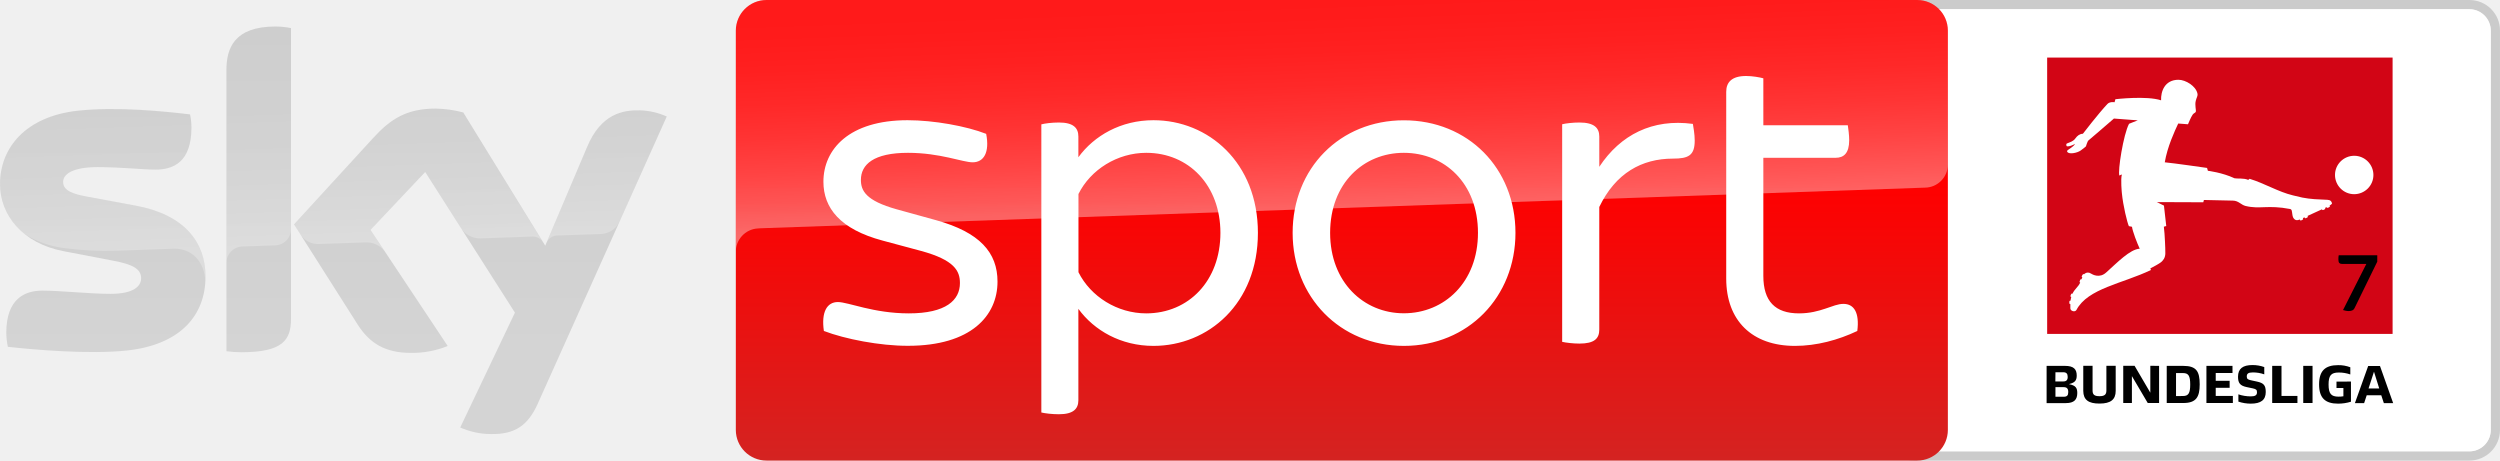
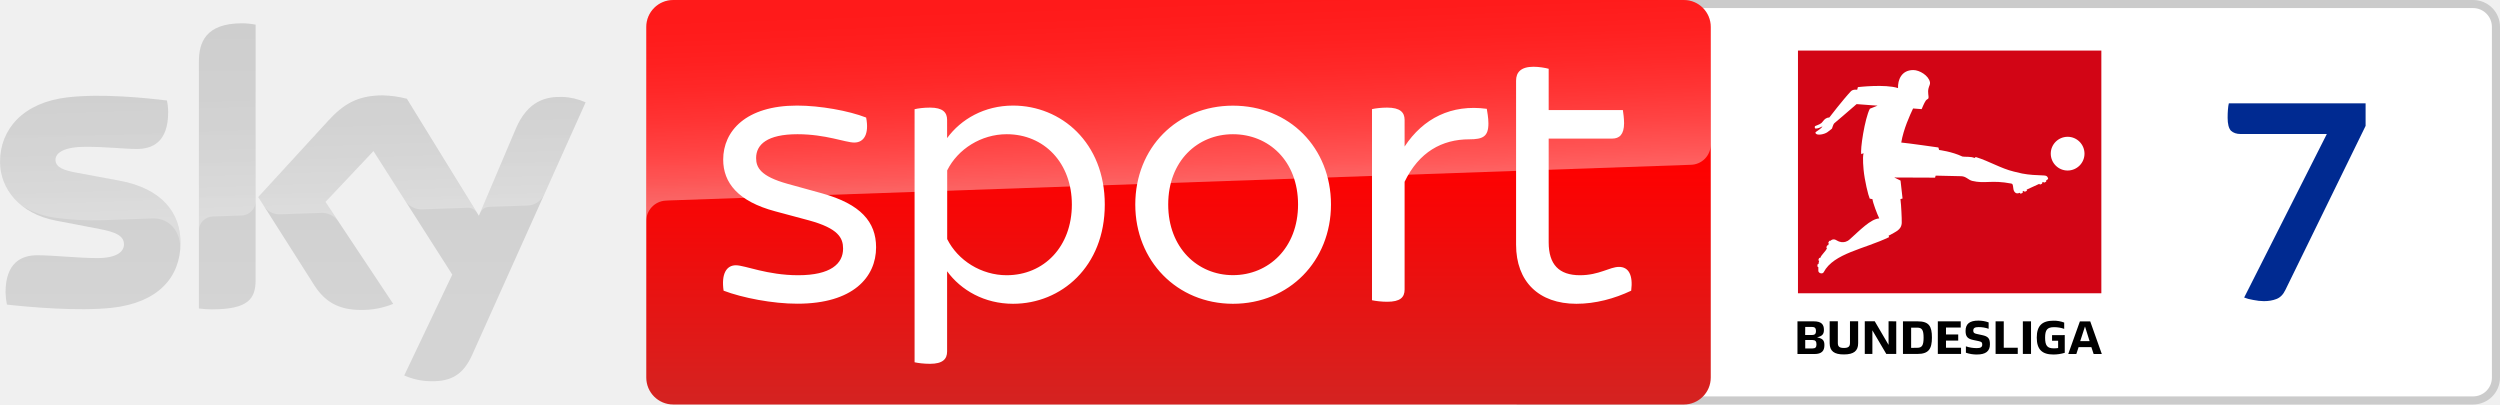
- <svg xmlns="http://www.w3.org/2000/svg" width="800" height="147.38" version="1.1">
-   <g>
-     <path d="m790.18 0h-177.77c-5.424 0-9.816 4.392-9.816 9.816v127.75c0 5.424 4.392 9.816 9.816 9.816h177.77c5.424 0 9.816-4.392 9.816-9.816v-127.75c0.029-5.424-4.363-9.816-9.816-9.816m0 2.948c3.803 0 6.868 3.095 6.868 6.868v127.75a6.856 6.856 0 0 1-6.868 6.868h-177.77c-3.773 0-6.868-3.066-6.868-6.868v-127.75c0-3.773 3.095-6.868 6.868-6.868h177.77" fill="#cbcbcb" />
-     <path d="m790.18 2.948c3.803 0 6.868 3.095 6.868 6.868v127.75a6.856 6.856 0 0 1-6.868 6.868h-177.77c-3.773 0-6.868-3.066-6.868-6.868v-127.75c0-3.773 3.095-6.868 6.868-6.868h177.77" fill="#fff" />
-     <path d="m642.89 6.131h134.83v135.09h-134.83z" fill="#fff" />
-     <path d="m664.73 125.75c0 2.122-1.002 3.242-3.655 3.242h-6.161v-11.909h5.925c2.771 0 3.714 1.091 3.714 3.095 0 1.533-0.59 2.24-2.211 2.653l-0.295 0.088 0.265 0.059c1.828 0.413 2.417 1.091 2.417 2.771zm-7.016-3.685h2.506c1.002 0 1.444-0.442 1.444-1.444 0-1.032-0.413-1.503-1.444-1.503h-2.476zm4.127 3.39c0-1.091-0.442-1.562-1.444-1.562h-2.653v3.066h2.653c1.061 0 1.444-0.442 1.444-1.503zm4.805-0.354v-8.047h2.977v7.929c0 1.297 0.59 1.798 2.211 1.798 1.592 0 2.211-0.501 2.211-1.798v-7.929h2.977v8.018c0 2.8-1.621 4.068-5.158 4.068-3.596 0.029-5.188-1.238-5.217-4.038zm24.259-8.018v11.879h-3.626l-5.07-8.607v8.607h-2.771v-11.909h3.626l5.04 8.607v-8.607zm2.447 0h5.306c4.156 0 5.247 1.71 5.247 5.925 0 4.127-1.208 5.954-5.247 5.954h-5.306zm5.217 9.639c1.739 0 2.299-0.914 2.299-3.685 0-2.771-0.56-3.655-2.299-3.655h-2.24v7.369zm7.517-9.639h8.312v2.27h-5.365v2.506h4.451v2.24h-4.451v2.594h5.483v2.27h-8.46v-11.879zm10.199 11.437v-2.329c1.268 0.442 2.623 0.648 3.979 0.648s1.975-0.354 1.975-1.297c0-0.796-0.265-1.032-1.356-1.268l-1.975-0.413c-2.063-0.442-2.741-1.268-2.741-3.301 0-2.594 1.533-3.744 4.628-3.744 1.297 0 2.564 0.206 3.773 0.648v2.329c-1.15-0.413-2.388-0.619-3.626-0.619-1.474 0-1.975 0.383-1.975 1.297 0 0.766 0.354 1.002 1.297 1.208l1.916 0.413c2.24 0.472 2.859 1.238 2.859 3.36 0 2.535-1.562 3.714-4.775 3.714-1.327 0-2.682-0.206-3.979-0.648zm10.818-11.437h2.977v9.609h5.099v2.27h-8.077zm9.934 0h2.977v11.879h-2.977zm15.269 5.011v6.455c-1.327 0.413-2.712 0.619-4.127 0.619-4.127 0-6.072-1.828-6.072-6.161s1.946-6.161 6.072-6.161c1.327-0.029 2.653 0.206 3.92 0.678v2.299c-1.179-0.413-2.417-0.619-3.685-0.619-2.506 0-3.272 1.002-3.272 3.832 0 2.948 0.825 3.891 3.183 3.891 0.531 0 1.032-0.029 1.562-0.118v-2.653h-2.211v-2.034zm9.698 4.392h-4.657l-0.825 2.506h-2.948l4.245-11.879h3.773l4.215 11.879h-2.977zm-2.329-7.546-1.739 5.365h3.419z" />
-     <path d="m655.09 18.423h110.54v88.43h-110.54z" fill="#d20515" />
-     <path d="m746.23 64.996c0.059 0.206-0.147 0.383-0.531 0.648l-0.236 0.147 0.088 0.147c0.059 0.118-0.029 0.265-0.206 0.354l-0.354 0.177c-0.177 0.088-0.354 0.059-0.413-0.029l-0.088-0.147-0.472 0.236 0.059 0.147c0.059 0.118-0.059 0.265-0.206 0.324l-0.354 0.177c-0.177 0.088-0.354 0.059-0.413-0.059l-0.059-0.147c-1.415 0.678-3.007 1.385-4.628 2.122l0.088 0.206c0.059 0.118-0.059 0.265-0.206 0.324l-0.383 0.177c-0.177 0.088-0.354 0.059-0.383-0.059l-0.088-0.206-0.531 0.265 0.088 0.206c0.059 0.118-0.059 0.265-0.206 0.324l-0.354 0.177c-0.177 0.088-0.354 0.059-0.413-0.059l-0.088-0.206c-0.737 0.295-1.562 0.442-2.152-0.678-0.265-0.501-0.265-1.68-0.472-2.299-0.088-0.206-0.265-0.354-0.472-0.383-7.192-1.385-9.639 0.147-14.267-0.973-1.444-0.354-2.24-1.68-4.038-1.71l-9.285-0.206-0.206 0.737-14.856-0.059 2.27 1.12 0.737 6.544s-0.59 0.177-0.766 0.206c0.147 1.297 0.295 3.066 0.354 4.657 0.059 1.444 0.147 2.918 0.118 3.861 0 0.619-0.147 1.238-0.442 1.769-0.295 0.472-0.648 0.884-1.12 1.208-0.147 0.088-0.707 0.501-1.385 0.855-0.648 0.383-1.474 0.796-1.857 1.002 0.059 0.177 0.118 0.354 0.206 0.501-9.02 4.363-20.221 5.866-23.847 12.793-0.442 0.796-1.887 0.383-1.946-0.472v-1.415h-0.118c-0.118 0-0.206-0.147-0.206-0.354v-0.413c0-0.177 0.118-0.324 0.236-0.324h0.147c0.059-0.413 0.118-0.796 0.236-1.179l-0.147-0.059c-0.118-0.029-0.147-0.206-0.088-0.383l0.147-0.383c0.059-0.177 0.206-0.295 0.324-0.265l0.147 0.059c0.648-1.503 1.887-2.181 2.476-3.596l-0.088-0.029c-0.118-0.029-0.147-0.206-0.088-0.383l0.147-0.383c0.059-0.177 0.206-0.295 0.324-0.236l0.088 0.029c0.088-0.206 0.177-0.442 0.295-0.648l-0.118-0.088c-0.118-0.059-0.118-0.236 0-0.413l0.206-0.354c0.088-0.147 0.265-0.236 0.354-0.177l0.059 0.029h0.059c0.029 0 0.029 0 0.059-0.029l0.177-0.177c0.56-0.413 1.326-0.442 1.916-0.029 0.56 0.354 2.8 1.621 4.923-0.324 3.537-3.154 7.635-7.458 10.73-7.605-0.855-1.798-2.299-5.601-2.476-7.016l-1.002-0.206c-0.531-1.179-1.857-6.544-2.24-10.612 0 0-0.442-4.363 0-5.895-0.236-0.029-0.678 0.324-0.796 0.324-0.56-1.385 1.268-13.147 3.095-16.566l2.8-1.12c-0.295-0.029-2.299-0.118-7.635-0.56-2.977 2.653-6.426 5.483-8.165 7.016-0.295 0.206-0.796 1.887-0.796 1.887s-0.855 0.766-1.68 1.327c-1.061 0.766-3.714 1.327-4.274 0.442-0.118-0.206-0.118-0.324 0-0.442 0.413-0.442 1.946-1.15 2.476-2.122-0.855 0.442-1.769 0.855-2.506 0.796-0.324 0-0.472-0.796-0.059-0.943 1.12-0.472 2.004-0.678 2.653-1.592s1.415-1.474 2.417-1.503c0 0 4.952-6.455 7.841-9.521 0.796-0.855 2.299-0.56 2.299-0.56l0.265-0.973s9.963-1.179 14.62 0.354c-0.118-2.83 1.15-6.573 5.571-6.573 2.27 0 5.601 2.004 6.072 4.451 0.147 0.737-0.295 1.238-0.531 2.211-0.383 1.444 0.147 3.036 0 3.537-0.118 0.413-0.59 0.383-1.002 0.943-0.354 0.56-0.648 1.12-0.914 1.739l-0.59 1.356-3.124-0.236c-1.15 2.447-3.478 7.458-4.304 12.41 2.447 0.206 13.53 1.798 13.53 1.798l0.265 0.914s4.657 0.56 8.489 2.388c0.855 0.206 3.007-0.118 4.421 0.531 0.088-0.059 0.324-0.295 0.442-0.354 4.982 1.533 9.108 4.156 13.884 5.306l3.007 0.707c1.268 0.236 2.564 0.413 3.861 0.501 1.533 0.118 2.388 0.088 3.508 0.177 0.796 0.059 1.769-0.088 2.093 1.091m7.133-15.151c-3.39 0-6.161 2.741-6.161 6.131s2.741 6.161 6.131 6.161 6.161-2.741 6.161-6.131c0-3.419-2.771-6.161-6.131-6.161z" fill="#fff" />
-   </g>
-   <linearGradient id="A" x1="1456.7" x2="1456.7" y2="500" gradientTransform="scale(.29477)" gradientUnits="userSpaceOnUse">
+ <svg xmlns="http://www.w3.org/2000/svg" width="800" height="129.44" version="1.1">
+   <linearGradient id="A" x1="1456.7" x2="1456.7" y2="500" gradientTransform="matrix(.25889 0 0 .25889 .012607 .00096014)" gradientUnits="userSpaceOnUse">
    <stop stop-color="red" offset=".4" />
    <stop stop-color="#d42321" offset="1" />
  </linearGradient>
-   <path d="m245.28 0h368.22c5.424 0 9.816 4.392 9.816 9.816v127.75c0 5.424-4.392 9.816-9.816 9.816h-368.22c-5.424 0-9.816-4.392-9.816-9.816v-127.75c0-5.424 4.392-9.816 9.816-9.816z" fill="url(#A)" />
-   <linearGradient id="B" x1="1459.5" x2="1450.8" y1="233.73" y2="-15.325" gradientTransform="scale(.29477)" gradientUnits="userSpaceOnUse">
+   <linearGradient id="B" x1="1459.5" x2="1450.8" y1="233.73" y2="-15.325" gradientTransform="matrix(.25889 0 0 .25889 .012607 .00096014)" gradientUnits="userSpaceOnUse">
    <stop stop-color="#fff" offset="0" />
    <stop stop-color="#fff" stop-opacity=".835" offset=".12" />
    <stop stop-color="#fff" stop-opacity=".658" offset=".269" />
    <stop stop-color="#fff" stop-opacity=".511" offset=".42" />
    <stop stop-color="#fff" stop-opacity=".397" offset=".568" />
    <stop stop-color="#fff" stop-opacity=".315" offset=".716" />
    <stop stop-color="#fff" stop-opacity=".266" offset=".86" />
    <stop stop-color="#fff" stop-opacity=".25" offset="1" />
  </linearGradient>
-   <path d="m242.53 73.102 0.943-0.059 372.5-12.999c4.097-0.029 7.369-3.39 7.34-7.458v-42.771c0-5.424-4.392-9.816-9.816-9.816h-368.22c-5.424 0-9.816 4.392-9.816 9.816v70.951c-0.118-4.038 3.036-7.458 7.074-7.664z" fill="url(#B)" opacity=".4" />
-   <linearGradient id="C" x1="361.92" x2="361.92" y1="28.806" y2="471.22" gradientTransform="scale(.29477)" gradientUnits="userSpaceOnUse">
+   <linearGradient id="C" x1="361.92" x2="361.92" y1="28.806" y2="471.22" gradientTransform="matrix(.25889 0 0 .25889 .012607 .00096014)" gradientUnits="userSpaceOnUse">
    <stop stop-color="#cbcbcb" offset="0" />
    <stop stop-color="#d4d4d4" offset=".8" />
  </linearGradient>
-   <path d="m147.27 136.8c3.095 1.356 6.426 2.093 9.786 2.093 7.693 0.177 11.909-2.771 15.004-9.668l41.297-91.938c-2.682-1.208-5.601-1.887-8.548-1.975-5.335-0.118-12.469 0.973-16.979 11.82l-13.353 31.481-26.234-42.623c-2.889-0.766-5.866-1.179-8.843-1.238-9.285 0-14.444 3.39-19.808 9.226l-25.497 27.826 20.486 32.248c3.803 5.866 8.784 8.873 16.89 8.873 4.038 0.059 8.047-0.678 11.791-2.211l-24.702-37.141 17.509-18.541 28.71 45.011zm-54.149-34.753c0 6.78-2.653 10.671-15.917 10.671-1.592 0-3.183-0.118-4.746-0.324v-89.934c0-6.839 2.329-13.972 15.682-13.972 1.68 0 3.36 0.177 4.982 0.501zm-27.354-13.589c0 12.675-8.283 21.872-25.085 23.699-12.174 1.297-29.801-0.236-38.172-1.179-0.295-1.444-0.472-2.918-0.501-4.421 0-11.024 5.954-13.559 11.555-13.559 5.836 0 15.004 1.032 21.813 1.032 7.517 0 9.786-2.535 9.786-4.982 0-3.154-3.007-4.481-8.843-5.601l-15.976-3.066c-13.265-2.535-20.339-11.702-20.339-21.43 0-11.82 8.371-21.695 24.849-23.522 12.469-1.356 27.649 0.177 35.962 1.179 0.295 1.385 0.442 2.8 0.442 4.245 0 11.024-5.836 13.412-11.437 13.412-4.304 0-10.995-0.796-18.629-0.796-7.752 0-10.995 2.152-10.995 4.746 0 2.771 3.066 3.891 7.929 4.746l15.239 2.83c15.652 2.859 22.402 11.761 22.402 22.668z" fill="url(#C)" />
-   <linearGradient id="D" x1="365.45" x2="359.6" y1="263.25" y2="95.751" gradientTransform="scale(.29477)" gradientUnits="userSpaceOnUse">
+   <linearGradient id="D" x1="365.45" x2="359.6" y1="263.25" y2="95.751" gradientTransform="matrix(.25889 0 0 .25889 .012607 .00096014)" gradientUnits="userSpaceOnUse">
    <stop stop-color="#fff" offset="0" />
    <stop stop-color="#fff" stop-opacity=".835" offset=".12" />
    <stop stop-color="#fff" stop-opacity=".658" offset=".269" />
    <stop stop-color="#fff" stop-opacity=".511" offset=".42" />
    <stop stop-color="#fff" stop-opacity=".397" offset=".568" />
    <stop stop-color="#fff" stop-opacity=".315" offset=".716" />
    <stop stop-color="#fff" stop-opacity=".266" offset=".86" />
    <stop stop-color="#fff" stop-opacity=".25" offset="1" />
  </linearGradient>
  <g>
-     <path d="m213.38 37.288-15.122 33.662c-1.179 2.417-3.626 3.95-6.308 3.95l-13.795 0.472c-1.503 0.088-2.83 1.091-3.36 2.506v-0.029l13.029-30.715c4.539-10.847 11.673-11.938 16.979-11.82 2.977 0.088 5.866 0.766 8.578 1.975zm-39.617 40.236-25.527-41.503c-2.889-0.766-5.866-1.179-8.843-1.238-9.285 0-14.444 3.39-19.808 9.226l-25.497 27.826 2.034 3.213c1.327 2.004 3.626 3.154 6.043 3.036l14.532-0.501a7.272 7.272 0 0 1 6.426 2.889l-4.569-6.868 17.509-18.541 11.761 18.423c1.444 1.828 3.685 2.859 6.013 2.8l16.713-0.59c1.297 0 2.535 0.707 3.213 1.828zm-85.63-69.005c-13.353 0-15.682 7.133-15.682 13.972v61.606c0-2.83 2.27-5.129 5.099-5.217l10.346-0.354c2.889 0 5.247-2.358 5.247-5.247v-64.259c-1.68-0.354-3.331-0.531-5.011-0.501zm-44.746 57.244-15.239-2.83c-4.864-0.855-7.929-1.975-7.929-4.746 0-2.594 3.242-4.746 10.995-4.746 7.635 0 14.326 0.796 18.629 0.796 5.601 0 11.437-2.388 11.437-13.412 0-1.415-0.147-2.859-0.442-4.245-8.312-1.032-23.493-2.535-35.962-1.179-16.507 1.828-24.878 11.732-24.878 23.522 0.029 6.308 3.007 12.262 8.047 16.065 3.714 2.299 7.9 3.803 12.233 4.363 5.66 0.766 11.349 1.061 17.038 0.884l18.187-0.648c6.809-0.236 10.523 5.571 10.14 11.408 0-0.088 0-0.147 0.029-0.236v-0.059c0.059-0.766 0.088-1.533 0.088-2.299 0-10.847-6.75-19.749-22.373-22.638z" fill="url(#D)" opacity=".25" />
-     <path d="m263.64 105.91c-0.884-6.072 1.002-9.256 4.481-9.256 3.301 0 11.408 3.626 22.697 3.626 11.879 0 16.36-4.215 16.36-9.698 0-3.891-1.739-7.369-12.439-10.287l-12.292-3.301c-13.589-3.626-18.954-10.435-18.954-18.836 0-10.405 8.254-19.69 26.912-19.69 8.401 0 18.836 1.887 25.173 4.363 1.15 5.925-0.737 9.108-4.333 9.108-3.183 0-10.405-3.036-20.693-3.036-10.995 0-15.063 3.744-15.063 8.666 0 3.449 1.592 6.662 11.437 9.403l12.587 3.478c14.06 3.891 19.69 10.405 19.69 19.661 0 10.877-8.401 20.545-28.651 20.545-8.961 0.029-20.133-2.152-26.912-4.746m138.89-31.393c0 22.697-15.917 36.168-33.427 36.168-10.405 0-18.954-4.923-24.024-11.85v29.241c0 2.741-1.592 4.481-6.22 4.481-2.329 0-4.481-0.295-5.63-0.56v-92.203c1.15-0.295 3.301-0.59 5.63-0.59 4.628 0 6.22 1.739 6.22 4.481v6.632c5.07-6.927 13.618-11.85 24.024-11.85 17.509 0 33.427 13.471 33.427 36.05m-11.997 0c0-15.181-10.111-25.615-23.729-25.615-9.256 0-17.804 5.365-21.695 13.176v25.026c3.891 7.811 12.439 13.176 21.695 13.176 13.589-0.029 23.729-10.435 23.729-25.763m23.11 0c0-20.693 15.181-36.021 35.578-36.021 20.545 0 35.726 15.328 35.726 36.021 0 20.545-15.181 36.168-35.726 36.168-20.398-0.029-35.578-15.652-35.578-36.168m59.307 0c0-15.917-10.73-25.615-23.729-25.615-12.852 0-23.581 9.698-23.581 25.615 0 15.77 10.73 25.733 23.581 25.733 12.999 0 23.729-9.963 23.729-25.733m69.359-29.536c0 4.775-2.004 5.777-6.957 5.777-9.963 0-18.364 4.628-23.581 15.475v39.234c0 2.889-1.592 4.481-6.367 4.481-2.034 0-4.363-0.295-5.512-0.56v-69.624c1.15-0.295 3.449-0.56 5.512-0.56 4.746 0 6.367 1.739 6.367 4.481v9.698c6.78-10.287 17.067-15.475 29.948-13.736 0.147 1.002 0.59 3.183 0.59 5.335m52.027 60.929c-6.072 2.889-13.029 4.775-19.956 4.775-13.736 0-21.99-8.106-21.99-21.548v-59.749c0-3.036 1.739-5.07 6.367-5.07 2.004 0 4.333 0.413 5.512 0.737v15.033h27.03c0.147 1.002 0.442 3.036 0.442 4.775 0 4.186-1.739 5.63-4.333 5.63h-23.139v37.789c0 8.077 3.744 11.997 11.408 11.997 6.957 0 10.847-3.036 14.178-3.036 3.478-0.029 5.217 2.859 4.481 8.666" fill="#fff" />
-     <path d="m751.56 99.538q-0.461 0-0.976-0.108-0.488-0.081-0.814-0.217l7.458-14.753h-7.783q-0.542 0-0.868-0.298-0.298-0.325-0.298-1.166 0-0.407 0.027-0.732 0.027-0.353 0.081-0.569h12.339v2.034l-7.241 14.807q-0.298 0.624-0.814 0.814-0.488 0.19-1.112 0.19z" />
+     <path d="m485.35 9.6014e-4v129.44h306.03c4.763 0 8.62-3.856 8.62-8.62v-112.2c0.026-4.763-3.83-8.621-8.62-8.621z" fill="#cbcbcb" />
+     <path d="m485.35 2.589v124.26h306.03c3.333 5e-3 6.036-2.698 6.031-6.031v-112.2c0-3.314-2.692-6.033-6.031-6.033z" fill="#fff" />
+     <path d="m583.81 110.44c0 1.864-0.88 2.848-3.21 2.848h-5.41v-10.459h5.204c2.433 0 3.262 0.958 3.262 2.718 0 1.346-0.518 1.967-1.942 2.33l-0.259 0.078 0.233 0.052c1.605 0.362 2.123 0.958 2.123 2.433zm-6.161-3.236h2.2c0.88 0 1.269-0.388 1.269-1.269 0-0.906-0.362-1.32-1.269-1.32h-2.175zm3.624 2.977c0-0.958-0.388-1.372-1.269-1.372h-2.33v2.692h2.33c0.932 0 1.269-0.388 1.269-1.32zm4.22-0.311v-7.067h2.615v6.964c0 1.139 0.518 1.579 1.942 1.579 1.398 0 1.942-0.44 1.942-1.579v-6.964h2.615v7.042c0 2.459-1.424 3.573-4.53 3.573-3.158 0.026-4.556-1.087-4.582-3.547zm21.306-7.042v10.433h-3.184l-4.453-7.559v7.559h-2.433v-10.459h3.184l4.427 7.559v-7.559zm2.149 0h4.66c3.65 0 4.608 1.502 4.608 5.204 0 3.624-1.061 5.229-4.608 5.229h-4.66zm4.582 8.465c1.527 0 2.019-0.803 2.019-3.236 0-2.433-0.492-3.21-2.019-3.21h-1.967v6.472zm6.601-8.465h7.3v1.993h-4.712v2.2h3.909v1.967h-3.909v2.278h4.815v1.993h-7.43v-10.433zm8.957 10.045v-2.045c1.113 0.388 2.304 0.57 3.495 0.57 1.191 0 1.734-0.311 1.734-1.139 0-0.699-0.233-0.906-1.191-1.113l-1.734-0.362c-1.812-0.388-2.408-1.113-2.408-2.899 0-2.278 1.346-3.288 4.064-3.288 1.139 0 2.252 0.181 3.314 0.57v2.045c-1.01-0.362-2.097-0.544-3.184-0.544-1.294 0-1.734 0.337-1.734 1.139 0 0.673 0.311 0.88 1.139 1.061l1.683 0.362c1.967 0.414 2.511 1.087 2.511 2.951 0 2.226-1.372 3.262-4.194 3.262-1.165 0-2.356-0.181-3.495-0.57zm9.501-10.045h2.615v8.44h4.479v1.993h-7.093zm8.724 0h2.615v10.433h-2.615zm13.41 4.401v5.67c-1.165 0.362-2.382 0.544-3.624 0.544-3.624 0-5.333-1.605-5.333-5.41 0-3.805 1.709-5.411 5.333-5.411 1.165-0.026 2.33 0.181 3.443 0.595v2.019c-1.036-0.362-2.123-0.544-3.236-0.544-2.2 0-2.874 0.88-2.874 3.365 0 2.589 0.725 3.417 2.796 3.417 0.466 0 0.906-0.026 1.372-0.104v-2.33h-1.942v-1.786zm8.517 3.857h-4.09l-0.725 2.2h-2.589l3.728-10.433h3.314l3.702 10.433h-2.615zm-2.045-6.627-1.527 4.712h3.003z" />
+     <path d="m575.35 16.182h97.081v77.664h-97.081z" fill="#d20515" />
+     <path d="m655.39 57.084c0.052 0.181-0.129 0.337-0.466 0.57l-0.207 0.129 0.078 0.129c0.052 0.104-0.026 0.233-0.181 0.311l-0.311 0.155c-0.155 0.078-0.311 0.052-0.362-0.026l-0.078-0.129-0.414 0.207 0.052 0.129c0.052 0.104-0.052 0.233-0.181 0.285l-0.311 0.155c-0.155 0.078-0.311 0.052-0.362-0.052l-0.052-0.129c-1.243 0.595-2.641 1.217-4.064 1.864l0.078 0.181c0.052 0.104-0.052 0.233-0.181 0.285l-0.337 0.155c-0.155 0.078-0.311 0.052-0.337-0.052l-0.078-0.181-0.466 0.233 0.078 0.181c0.052 0.104-0.052 0.233-0.181 0.285l-0.311 0.155c-0.155 0.078-0.311 0.052-0.362-0.052l-0.078-0.181c-0.647 0.259-1.372 0.388-1.89-0.595-0.233-0.44-0.233-1.476-0.414-2.019-0.078-0.181-0.233-0.311-0.414-0.337-6.317-1.217-8.465 0.129-12.53-0.854-1.269-0.311-1.967-1.476-3.547-1.502l-8.155-0.181-0.181 0.647-13.047-0.052 1.993 0.984 0.647 5.747s-0.518 0.155-0.673 0.181c0.129 1.139 0.259 2.692 0.311 4.09 0.052 1.269 0.129 2.563 0.104 3.391 0 0.544-0.129 1.087-0.388 1.553-0.259 0.414-0.57 0.777-0.984 1.061-0.129 0.078-0.621 0.44-1.217 0.751-0.57 0.337-1.294 0.699-1.631 0.88 0.052 0.155 0.104 0.311 0.181 0.44-7.922 3.832-17.76 5.152-20.944 11.236-0.388 0.699-1.657 0.337-1.709-0.414v-1.243h-0.104c-0.104 0-0.181-0.129-0.181-0.311v-0.362c0-0.155 0.104-0.285 0.207-0.285h0.129c0.052-0.362 0.104-0.699 0.207-1.036l-0.129-0.052c-0.104-0.026-0.129-0.181-0.078-0.337l0.129-0.337c0.052-0.155 0.181-0.259 0.285-0.233l0.129 0.052c0.57-1.32 1.657-1.916 2.175-3.158l-0.078-0.026c-0.104-0.026-0.129-0.181-0.078-0.337l0.129-0.337c0.052-0.155 0.181-0.259 0.285-0.207l0.078 0.026c0.078-0.181 0.155-0.388 0.259-0.57l-0.104-0.078c-0.104-0.052-0.104-0.207 0-0.362l0.181-0.311c0.078-0.129 0.233-0.207 0.311-0.155l0.052 0.026h0.052c0.026 0 0.026 0 0.052-0.026l0.155-0.155c0.492-0.362 1.165-0.388 1.683-0.026 0.492 0.311 2.459 1.424 4.323-0.285 3.107-2.77 6.705-6.55 9.424-6.679-0.751-1.579-2.019-4.919-2.175-6.161l-0.88-0.181c-0.466-1.036-1.631-5.747-1.967-9.32 0 0-0.388-3.832 0-5.178-0.207-0.026-0.595 0.285-0.699 0.285-0.492-1.217 1.113-11.546 2.718-14.549l2.459-0.984c-0.259-0.026-2.019-0.104-6.705-0.492-2.615 2.33-5.644 4.815-7.171 6.161-0.259 0.181-0.699 1.657-0.699 1.657s-0.751 0.673-1.476 1.165c-0.932 0.673-3.262 1.165-3.754 0.388-0.104-0.181-0.104-0.285 0-0.388 0.362-0.388 1.709-1.01 2.175-1.864-0.751 0.388-1.553 0.751-2.2 0.699-0.285 0-0.414-0.699-0.052-0.828 0.984-0.414 1.76-0.595 2.33-1.398 0.57-0.802 1.243-1.294 2.123-1.32 0 0 4.349-5.669 6.886-8.362 0.699-0.751 2.019-0.492 2.019-0.492l0.233-0.854s8.75-1.036 12.84 0.311c-0.104-2.485 1.01-5.773 4.893-5.773 1.993 0 4.919 1.76 5.333 3.909 0.129 0.647-0.259 1.087-0.466 1.942-0.337 1.269 0.129 2.666 0 3.107-0.104 0.362-0.518 0.337-0.88 0.828-0.311 0.492-0.57 0.984-0.803 1.527l-0.518 1.191-2.744-0.207c-1.01 2.149-3.055 6.55-3.78 10.899 2.149 0.181 11.882 1.579 11.882 1.579l0.233 0.803s4.09 0.492 7.456 2.097c0.751 0.181 2.641-0.104 3.883 0.466 0.078-0.052 0.285-0.259 0.388-0.311 4.375 1.346 7.999 3.65 12.194 4.66l2.641 0.621c1.113 0.207 2.252 0.362 3.391 0.44 1.346 0.104 2.097 0.078 3.081 0.155 0.699 0.052 1.553-0.078 1.838 0.958m6.265-13.307c-2.977 0-5.41 2.408-5.41 5.385s2.408 5.411 5.385 5.411 5.41-2.408 5.41-5.385c0-3.003-2.433-5.411-5.385-5.411z" fill="#fff" />
+     <path d="m215.43 9.6014e-4h323.39c4.763 0 8.621 3.857 8.621 8.621v112.2c0 4.763-3.857 8.621-8.621 8.621h-323.39c-4.763 0-8.621-3.857-8.621-8.621v-112.2c0-4.763 3.857-8.621 8.621-8.621z" fill="url(#A)" />
+     <path d="m213.01 64.203 0.828-0.052 327.15-11.416c3.599-0.026 6.472-2.977 6.446-6.55v-37.564c0-4.763-3.857-8.621-8.621-8.621h-323.39c-4.763 0-8.621 3.857-8.621 8.621v62.313c-0.104-3.547 2.666-6.55 6.213-6.731z" fill="url(#B)" opacity=".4" />
+     <path d="m129.35 120.15c2.718 1.191 5.644 1.838 8.595 1.838 6.757 0.155 10.459-2.433 13.177-8.491l36.269-80.745c-2.356-1.061-4.919-1.657-7.508-1.734-4.686-0.104-10.951 0.854-14.912 10.381l-11.728 27.648-23.04-37.434c-2.537-0.673-5.152-1.036-7.766-1.087-8.155 0-12.686 2.977-17.397 8.103l-22.393 24.438 17.992 28.322c3.34 5.152 7.715 7.792 14.834 7.792 3.547 0.052 7.067-0.595 10.356-1.942l-21.695-32.619 15.377-16.284 25.215 39.531zm-47.557-30.522c0 5.954-2.33 9.372-13.98 9.372-1.398 0-2.796-0.104-4.168-0.285v-78.985c0-6.006 2.045-12.271 13.773-12.271 1.476 0 2.951 0.155 4.375 0.44zm-24.024-11.935c0 11.132-7.275 19.209-22.031 20.814-10.692 1.139-26.173-0.207-33.525-1.036-0.259-1.269-0.414-2.563-0.44-3.883 0-9.682 5.229-11.908 10.148-11.908 5.126 0 13.177 0.906 19.157 0.906 6.601 0 8.595-2.226 8.595-4.375 0-2.77-2.641-3.935-7.766-4.919l-14.031-2.692c-11.65-2.226-17.863-10.277-17.863-18.821 0-10.381 7.352-19.054 21.824-20.658 10.951-1.191 24.283 0.155 31.583 1.036 0.259 1.217 0.388 2.459 0.388 3.728 0 9.682-5.126 11.779-10.045 11.779-3.78 0-9.656-0.699-16.361-0.699-6.809 0-9.656 1.89-9.656 4.168 0 2.433 2.692 3.417 6.964 4.168l13.383 2.485c13.746 2.511 19.674 10.329 19.674 19.908z" fill="url(#C)" />
+     <path d="m187.4 32.748-13.281 29.564c-1.036 2.123-3.184 3.469-5.54 3.469l-12.116 0.414c-1.32 0.078-2.485 0.958-2.951 2.2v-0.026l11.443-26.976c3.987-9.526 10.252-10.484 14.912-10.381 2.615 0.078 5.152 0.673 7.533 1.734zm-34.794 35.338-22.419-36.45c-2.537-0.673-5.152-1.036-7.766-1.087-8.155 0-12.686 2.977-17.397 8.103l-22.393 24.438 1.786 2.822c1.165 1.76 3.184 2.77 5.307 2.666l12.762-0.44a6.387 6.387 0 0 1 5.644 2.537l-4.013-6.032 15.377-16.284 10.329 16.181c1.269 1.605 3.236 2.511 5.281 2.459l14.678-0.518c1.139 0 2.226 0.621 2.822 1.605zm-75.205-60.604c-11.728 0-13.773 6.265-13.773 12.271v54.106c0-2.485 1.993-4.505 4.479-4.582l9.086-0.311c2.537 0 4.608-2.071 4.608-4.608v-56.436c-1.476-0.311-2.925-0.466-4.401-0.44zm-39.299 50.275-13.383-2.485c-4.272-0.751-6.964-1.734-6.964-4.168 0-2.278 2.848-4.168 9.656-4.168 6.705 0 12.582 0.699 16.361 0.699 4.919 0 10.045-2.097 10.045-11.779 0-1.243-0.129-2.511-0.388-3.728-7.301-0.906-20.632-2.226-31.583-1.036-14.497 1.605-21.85 10.304-21.85 20.658 0.026 5.54 2.641 10.77 7.067 14.109 3.262 2.019 6.938 3.34 10.744 3.832 4.971 0.673 9.967 0.932 14.963 0.777l15.973-0.57c5.98-0.207 9.242 4.893 8.906 10.019 0-0.078 0-0.129 0.026-0.207v-0.052c0.052-0.673 0.078-1.346 0.078-2.019 0-9.526-5.928-17.345-19.649-19.882z" fill="url(#D)" opacity=".25" />
+     <path d="m231.55 93.017c-0.777-5.333 0.88-8.129 3.935-8.129 2.899 0 10.019 3.184 19.934 3.184 10.433 0 14.368-3.702 14.368-8.517 0-3.417-1.527-6.472-10.924-9.035l-10.795-2.899c-11.935-3.184-16.647-9.165-16.647-16.543 0-9.138 7.249-17.293 23.636-17.293 7.378 0 16.543 1.657 22.108 3.832 1.01 5.204-0.647 7.999-3.806 7.999-2.796 0-9.138-2.666-18.173-2.666-9.656 0-13.229 3.288-13.229 7.611 0 3.029 1.398 5.851 10.045 8.258l11.054 3.055c12.349 3.417 17.293 9.138 17.293 17.268 0 9.553-7.378 18.043-25.163 18.043-7.87 0.026-17.682-1.89-23.636-4.168m121.98-27.571c0 19.934-13.98 31.765-29.357 31.765-9.138 0-16.647-4.323-21.1-10.407v25.681c0 2.408-1.398 3.935-5.462 3.935-2.045 0-3.935-0.259-4.945-0.492v-80.978c1.01-0.259 2.899-0.518 4.945-0.518 4.064 0 5.462 1.527 5.462 3.935v5.825c4.453-6.084 11.96-10.407 21.1-10.407 15.377 0 29.357 11.831 29.357 31.661m-10.536 0c0-13.333-8.88-22.496-20.84-22.496-8.129 0-15.637 4.712-19.054 11.572v21.979c3.417 6.86 10.924 11.572 19.054 11.572 11.935-0.026 20.84-9.165 20.84-22.626m20.296 0c0-18.173 13.333-31.636 31.246-31.636 18.043 0 31.377 13.462 31.377 31.636 0 18.043-13.333 31.765-31.377 31.765-17.914-0.026-31.246-13.746-31.246-31.765m52.087 0c0-13.98-9.424-22.496-20.841-22.496-11.287 0-20.71 8.517-20.71 22.496 0 13.85 9.424 22.6 20.71 22.6 11.416 0 20.841-8.75 20.841-22.6m60.915-25.94c0 4.194-1.76 5.074-6.11 5.074-8.75 0-16.128 4.064-20.71 13.591v34.458c0 2.537-1.398 3.935-5.592 3.935-1.786 0-3.832-0.259-4.841-0.492v-61.147c1.01-0.259 3.029-0.492 4.841-0.492 4.168 0 5.592 1.527 5.592 3.935v8.517c5.954-9.035 14.989-13.591 26.302-12.064 0.129 0.88 0.518 2.796 0.518 4.686m45.693 53.511c-5.333 2.537-11.443 4.194-17.527 4.194-12.064 0-19.313-7.119-19.313-18.924v-52.475c0-2.666 1.527-4.453 5.592-4.453 1.76 0 3.806 0.362 4.841 0.647v13.203h23.739c0.129 0.88 0.388 2.666 0.388 4.194 0 3.676-1.527 4.945-3.806 4.945h-20.322v33.188c0 7.093 3.288 10.536 10.019 10.536 6.11 0 9.526-2.666 12.452-2.666 3.055-0.026 4.582 2.511 3.935 7.611" fill="#fff" />
+     <path d="m724.48 96.366q-1.635 0-3.463-0.385-1.731-0.289-2.886-0.77l26.453-52.328h-27.607q-1.924 0-3.078-1.058-1.058-1.154-1.058-4.136 0-1.443 0.096-2.597 0.096-1.25 0.289-2.02h43.767v7.214l-25.683 52.521q-1.058 2.212-2.886 2.886-1.731 0.673-3.944 0.673z" fill="#002a91" />
  </g>
</svg>
